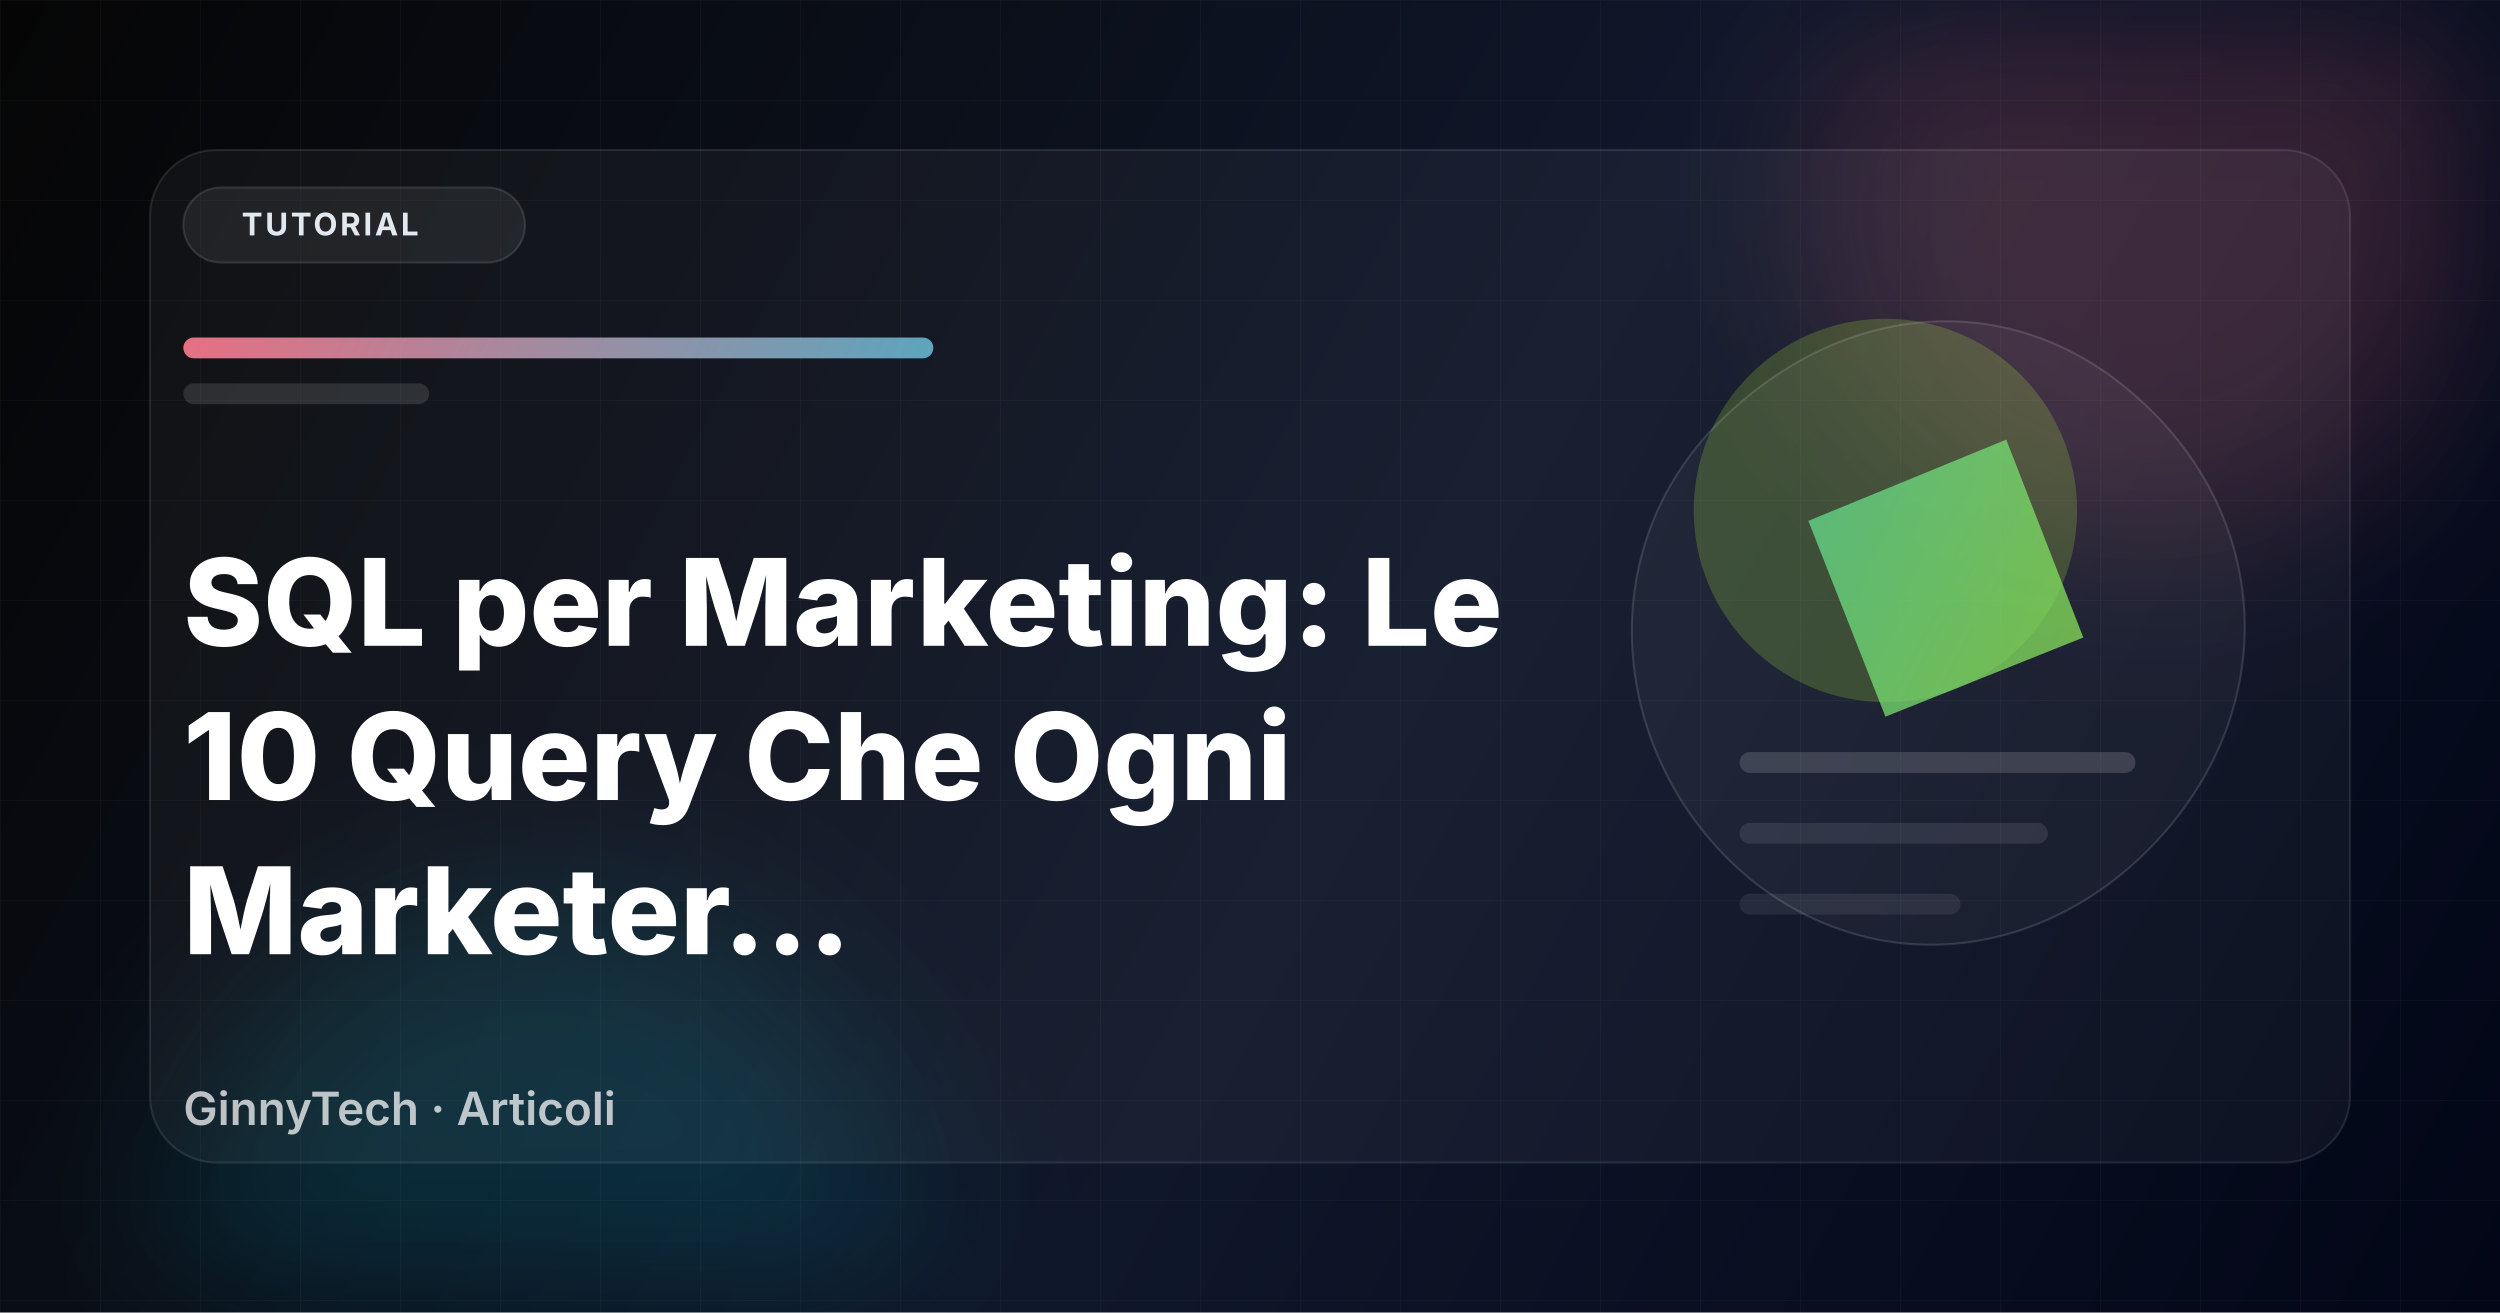
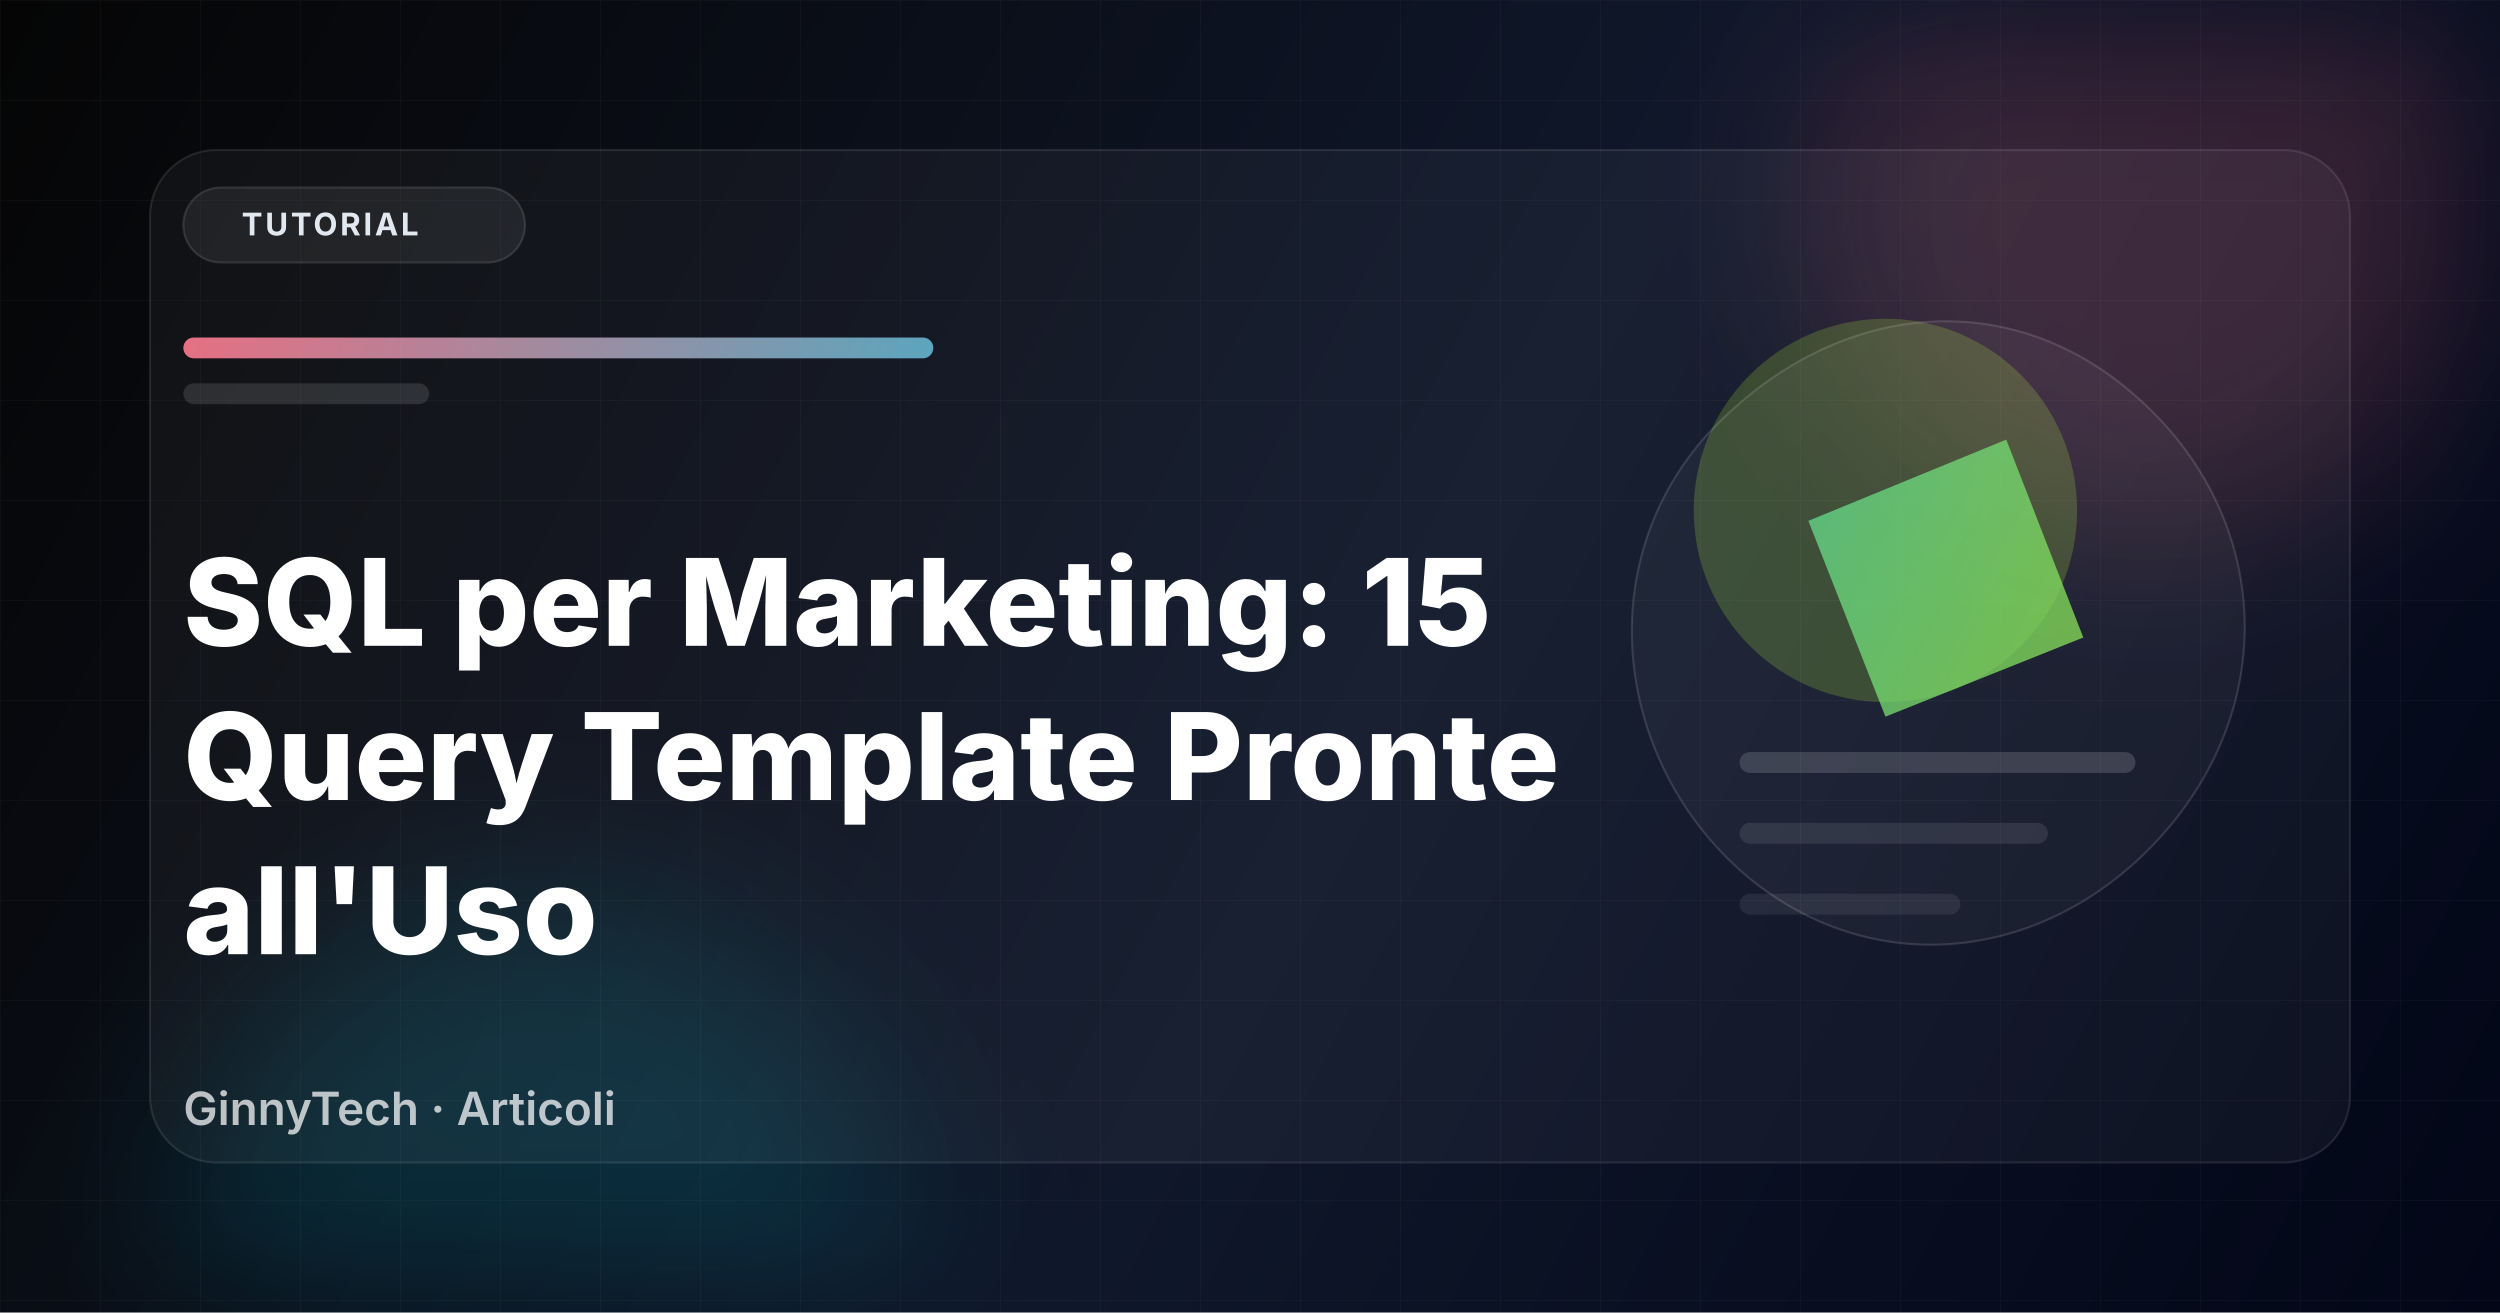
<svg xmlns="http://www.w3.org/2000/svg" width="1200" height="630" viewBox="0 0 1200 630" fill="none">
  <defs>
    <linearGradient id="bg" x1="0" y1="0" x2="1200" y2="630" gradientUnits="userSpaceOnUse">
      <stop offset="0" stop-color="#050505" />
      <stop offset="0.55" stop-color="#0f172a" />
      <stop offset="1" stop-color="#020617" />
    </linearGradient>
    <linearGradient id="accent" x1="110" y1="80" x2="980" y2="540" gradientUnits="userSpaceOnUse">
      <stop offset="0" stop-color="#fb7185" stop-opacity="0.95" />
      <stop offset="0.5" stop-color="#22d3ee" stop-opacity="0.88" />
      <stop offset="1" stop-color="#a3e635" stop-opacity="0.9" />
    </linearGradient>
    <filter id="blur" x="-40%" y="-40%" width="180%" height="180%">
      <feGaussianBlur stdDeviation="42" />
    </filter>
    <pattern id="grid" width="48" height="48" patternUnits="userSpaceOnUse">
      <path d="M48 0H0V48" stroke="rgba(255,255,255,0.08)" stroke-width="1" />
    </pattern>
  </defs>
  <rect width="1200" height="630" fill="url(#bg)" />
  <rect width="1200" height="630" fill="url(#grid)" opacity="0.35" />
  <circle cx="1030" cy="96" r="162" fill="#fb7185" fill-opacity="0.18" filter="url(#blur)" />
  <circle cx="260" cy="610" r="180" fill="#22d3ee" fill-opacity="0.14" filter="url(#blur)" />
  <circle cx="905" cy="245" r="92" fill="#a3e635" fill-opacity="0.22" />
  <rect x="72" y="72" width="1056" height="486" rx="32" fill="rgba(255,255,255,0.04)" stroke="rgba(255,255,255,0.10)" />
  <rect x="88" y="90" width="164" height="36" rx="18" fill="rgba(255,255,255,0.07)" stroke="rgba(255,255,255,0.12)" />
  <text x="116" y="113" font-family="Inter, Arial, sans-serif" font-size="15" font-weight="700" letter-spacing="1.3" fill="#e2e8f0">TUTORIAL</text>
  <rect x="88" y="162" width="360" height="10" rx="5" fill="url(#accent)" />
  <rect x="88" y="184" width="118" height="10" rx="5" fill="rgba(255,255,255,0.12)" />
-   <text x="88" y="310" font-family="Inter, Arial, sans-serif" font-size="58" font-weight="800" fill="#ffffff">SQL per Marketing: Le</text>
-   <text x="88" y="384" font-family="Inter, Arial, sans-serif" font-size="58" font-weight="800" fill="#ffffff">10 Query Che Ogni</text>
-   <text x="88" y="458" font-family="Inter, Arial, sans-serif" font-size="58" font-weight="800" fill="#ffffff">Marketer...</text>
+   <text x="88" y="310" font-family="Inter, Arial, sans-serif" font-size="58" font-weight="800" fill="#ffffff">SQL per Marketing: 15</text>
+   <text x="88" y="384" font-family="Inter, Arial, sans-serif" font-size="58" font-weight="800" fill="#ffffff">Query Template Pronte</text>
+   <text x="88" y="458" font-family="Inter, Arial, sans-serif" font-size="58" font-weight="800" fill="#ffffff">all'Uso</text>
  <text x="88" y="540" font-family="Inter, Arial, sans-serif" font-size="22" font-weight="600" fill="rgba(255,255,255,0.72)">GinnyTech · Articoli</text>
  <g opacity="0.95">
    <path d="M820 208C880 144 964 136 1025 190C1088 245 1095 332 1042 396C988 461 902 473 839 421C776 368 762 272 820 208Z" fill="rgba(255,255,255,0.04)" stroke="rgba(255,255,255,0.14)" />
    <path d="M868 250L963 211L1000 306L905 344L868 250Z" fill="url(#accent)" fill-opacity="0.88" />
    <path d="M840 366L1020 366" stroke="rgba(255,255,255,0.16)" stroke-width="10" stroke-linecap="round" />
    <path d="M840 400L978 400" stroke="rgba(255,255,255,0.1)" stroke-width="10" stroke-linecap="round" />
    <path d="M840 434L936 434" stroke="rgba(255,255,255,0.08)" stroke-width="10" stroke-linecap="round" />
  </g>
</svg>
